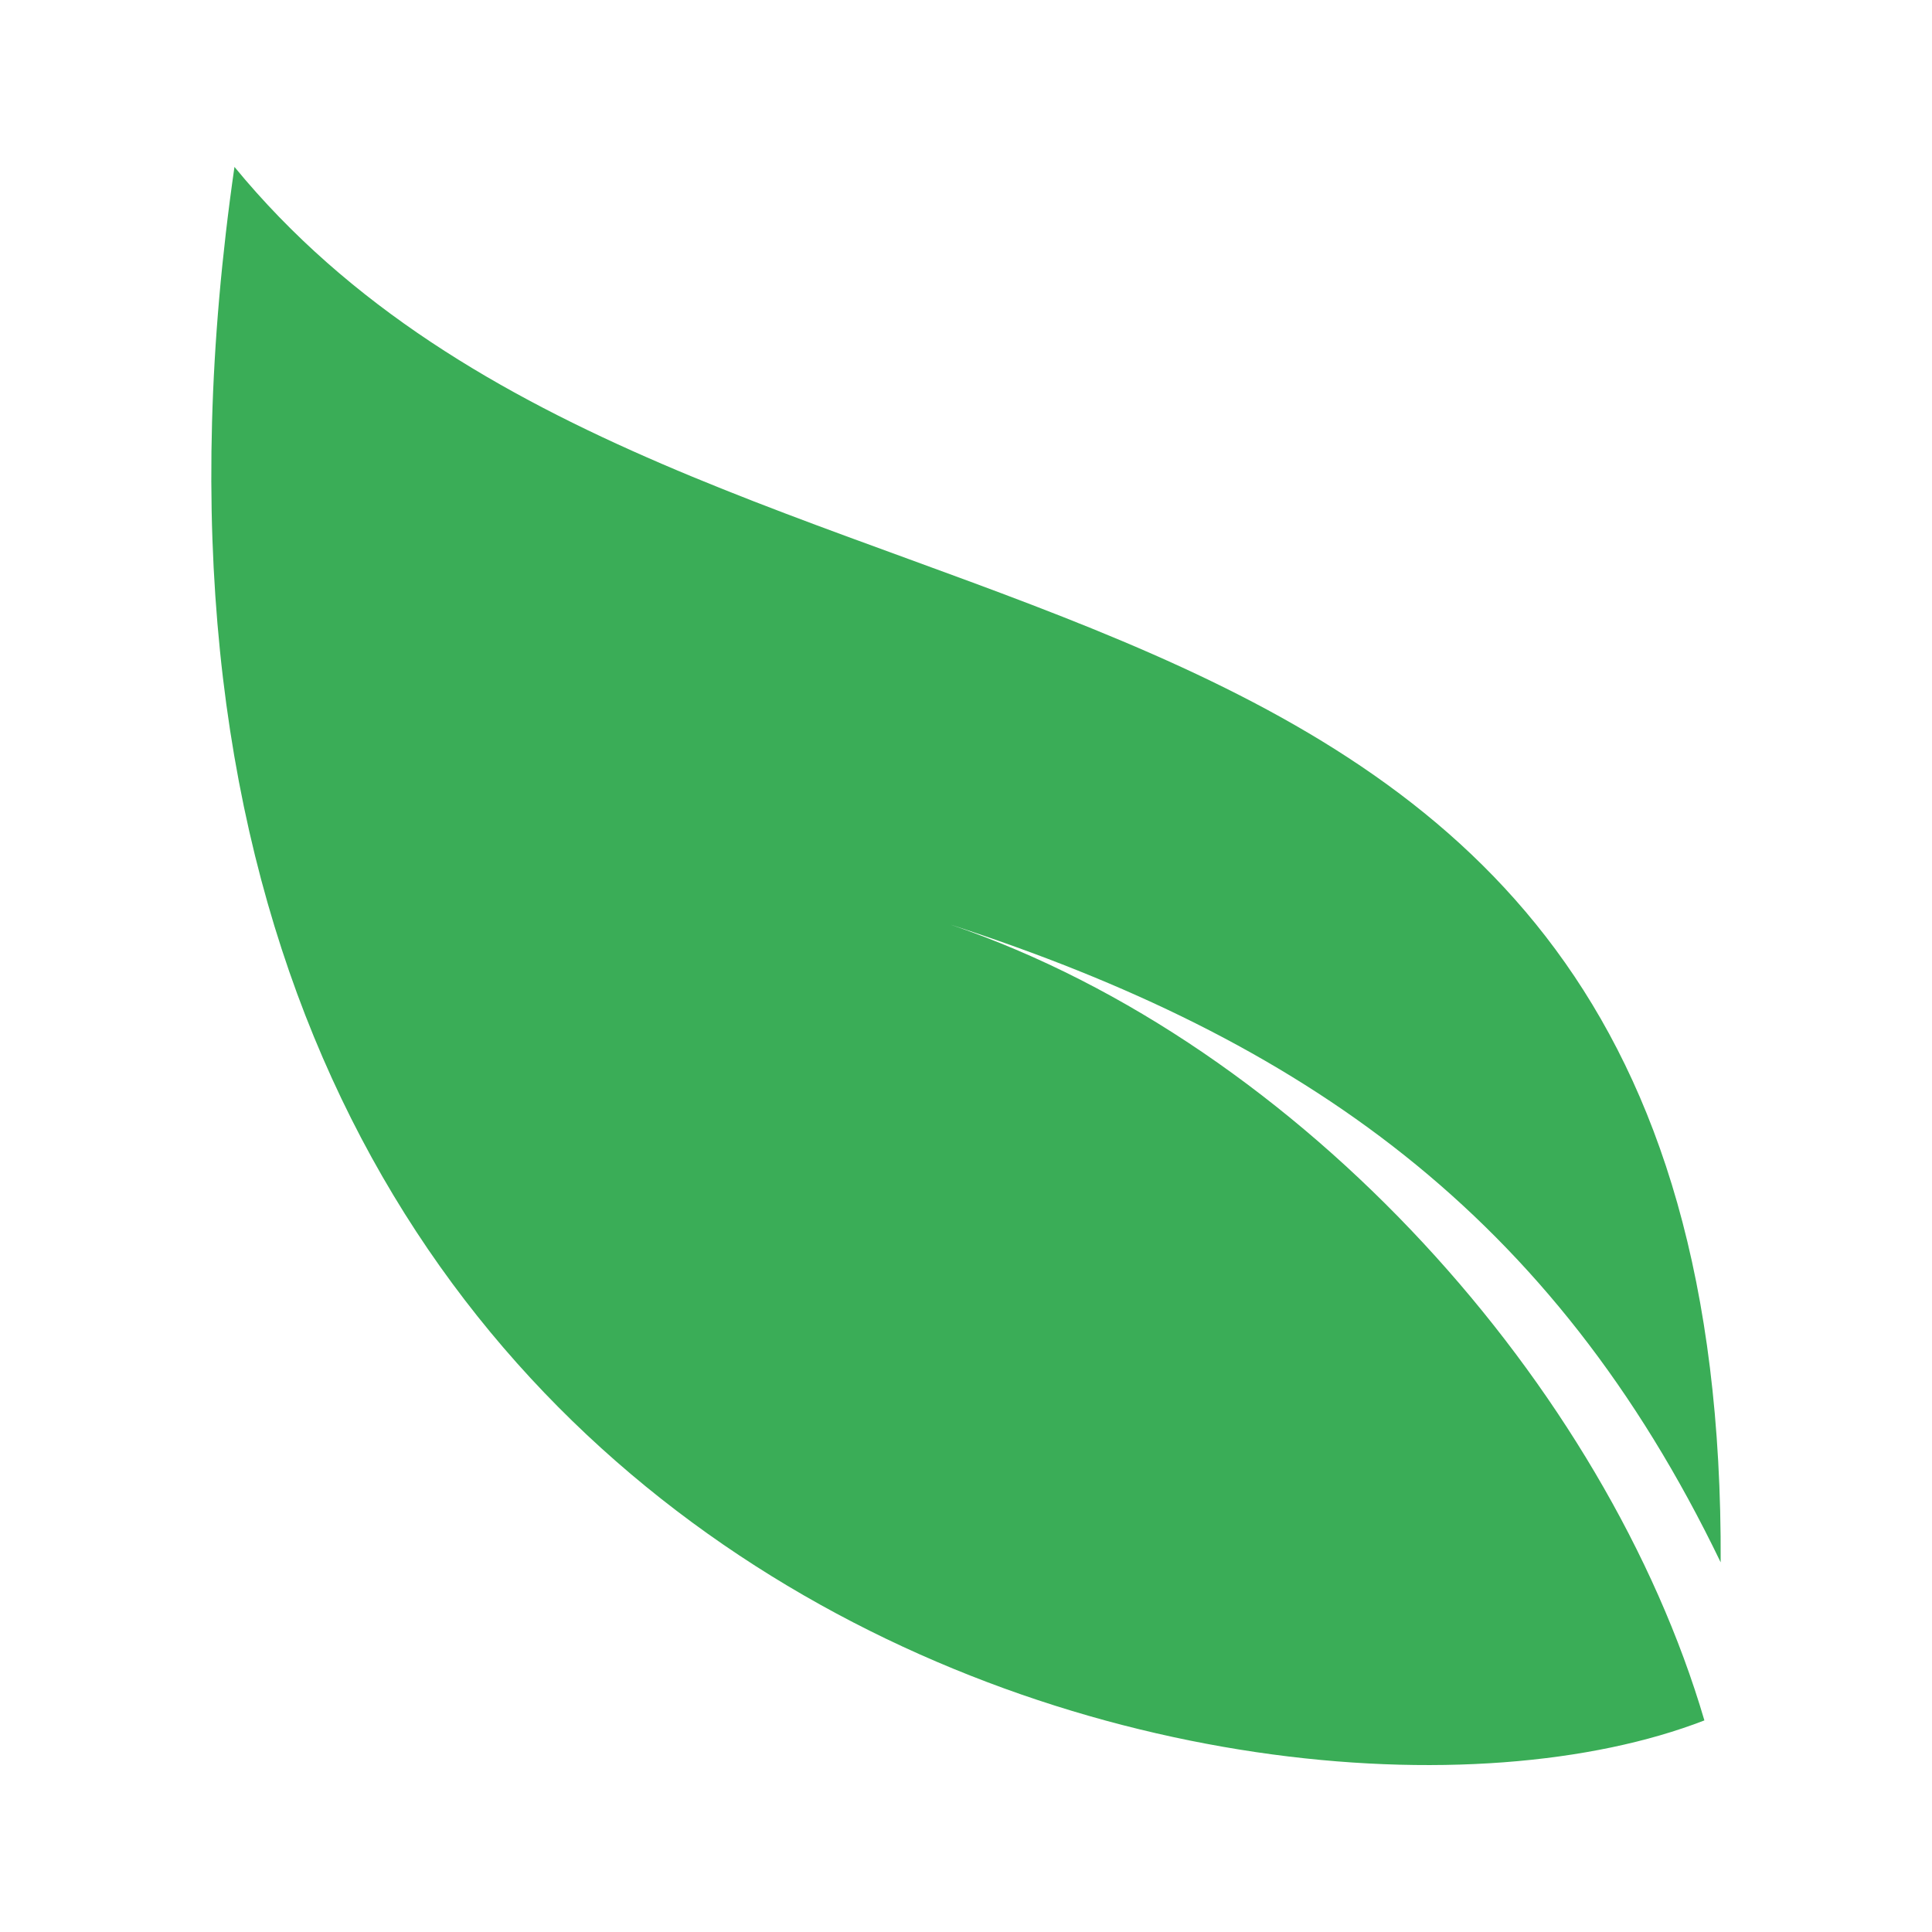
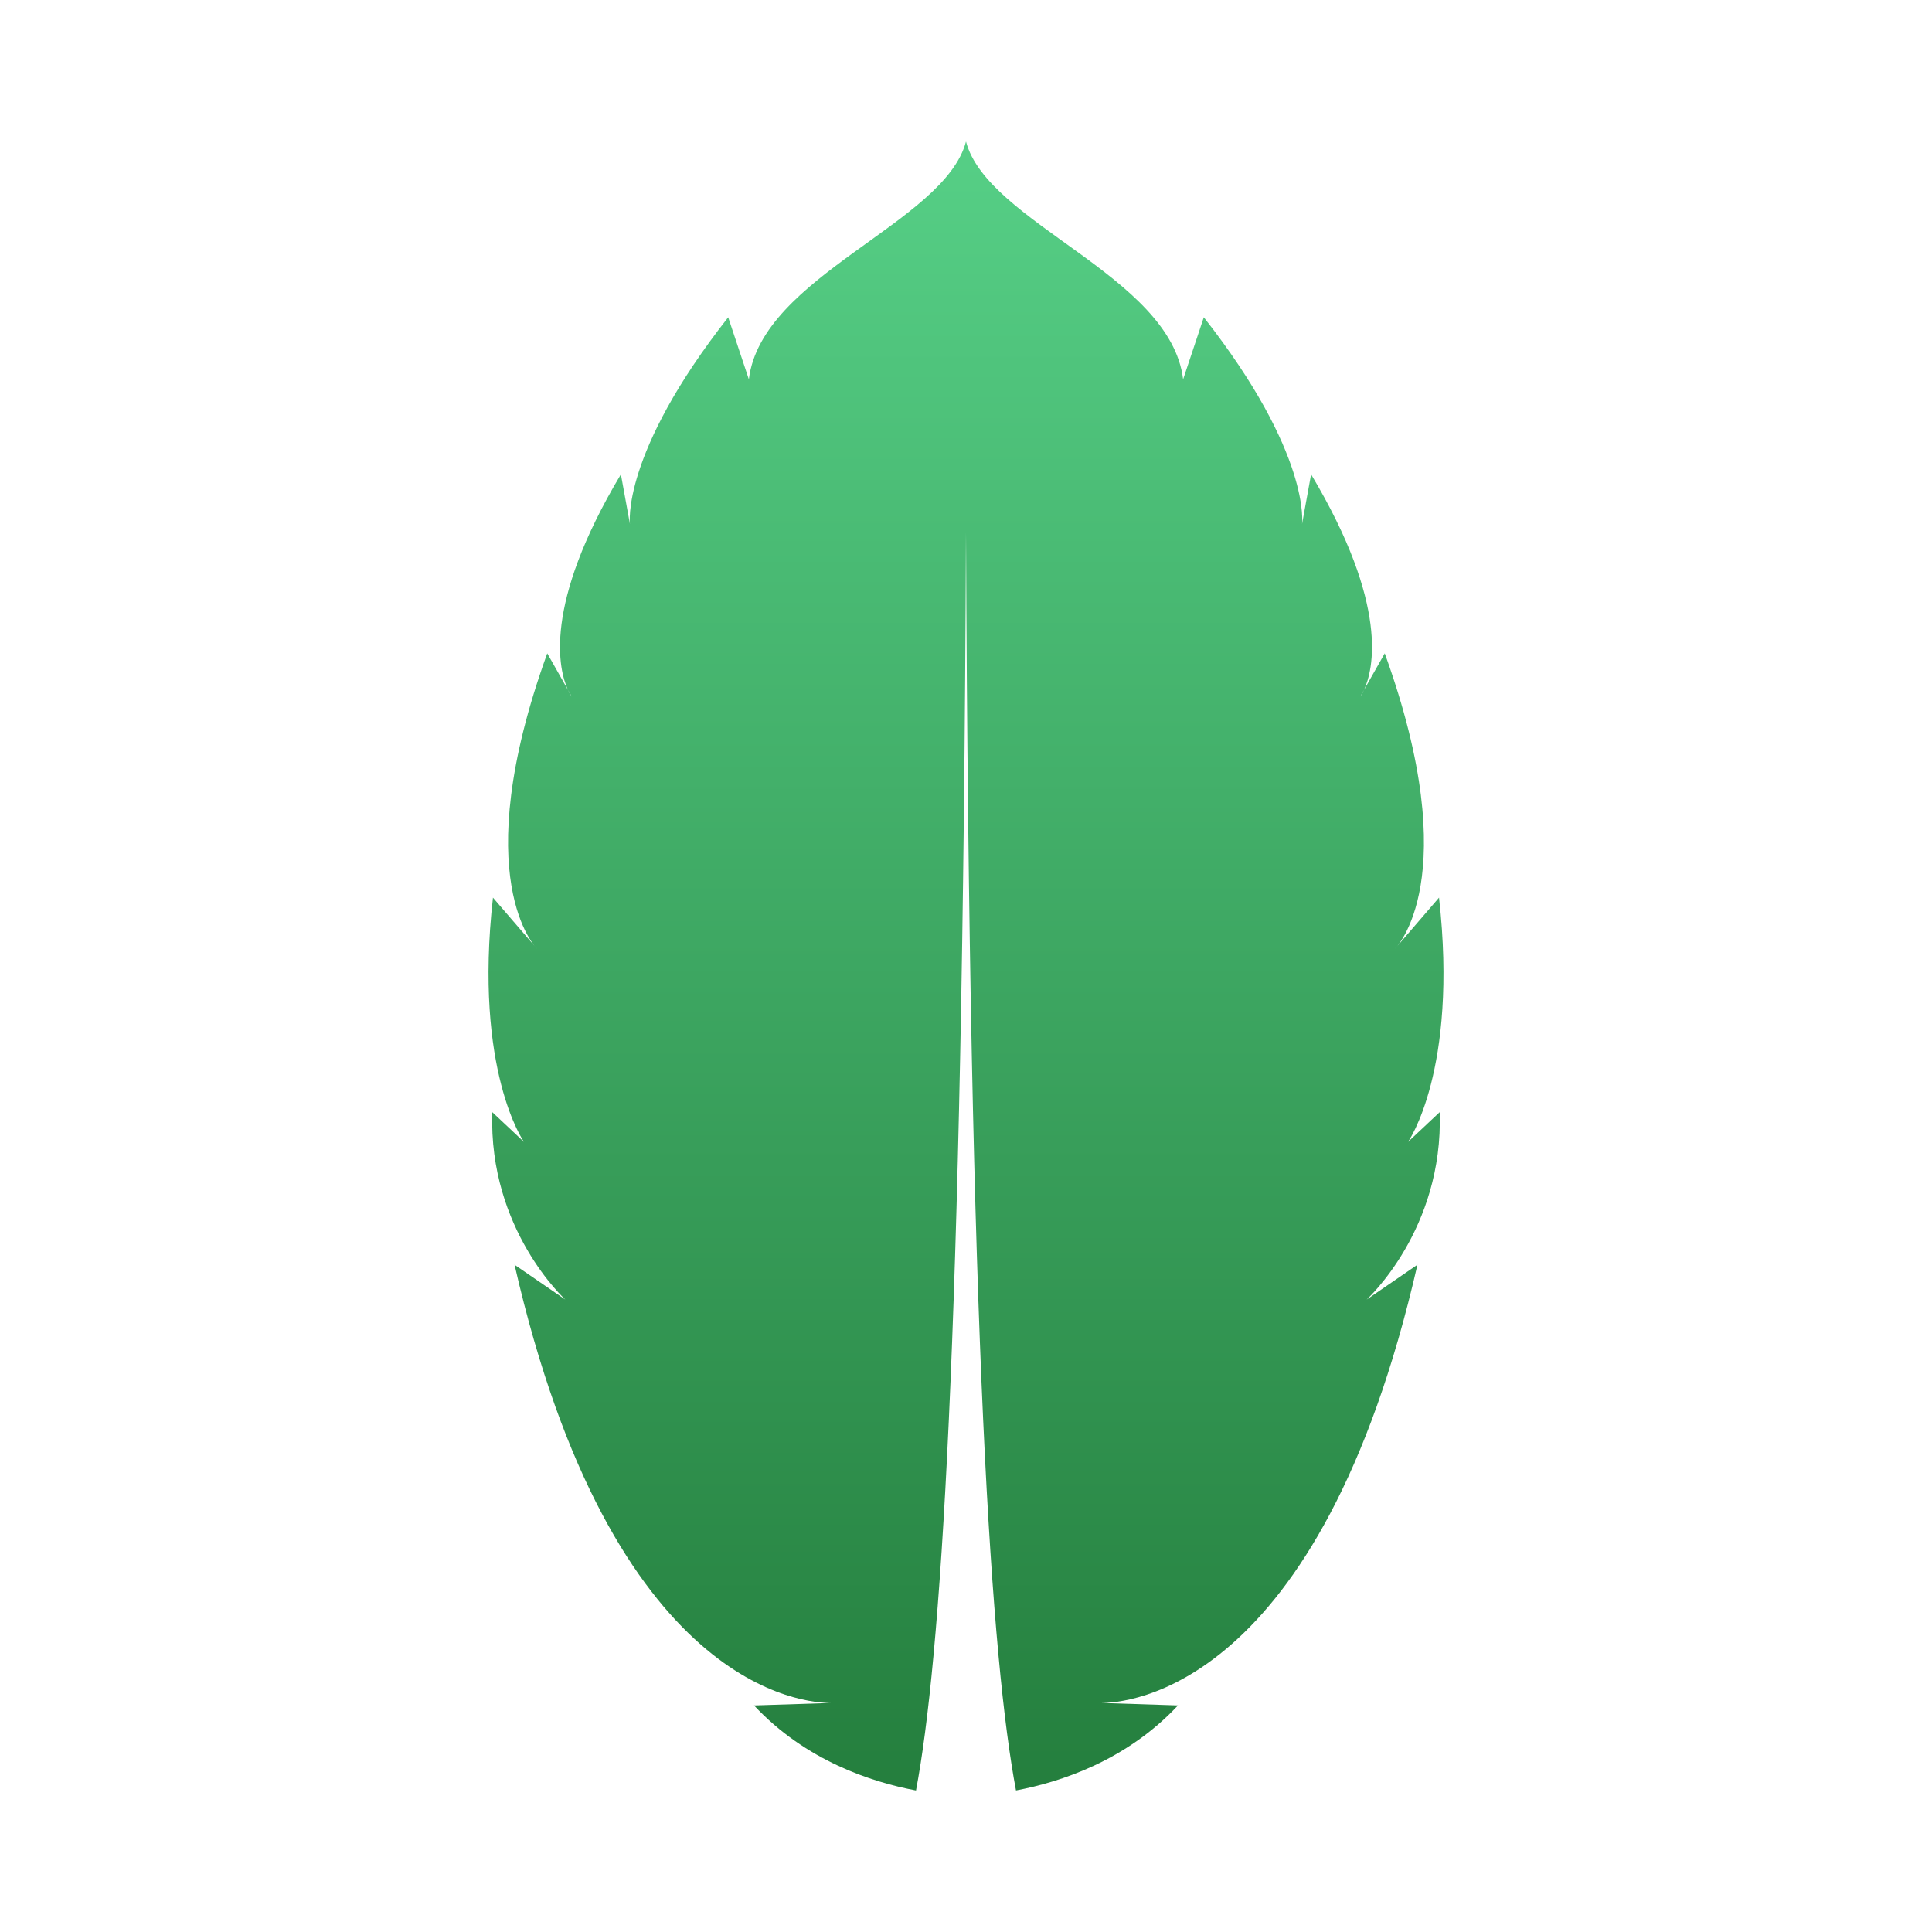
- <svg xmlns="http://www.w3.org/2000/svg" width="256" height="256" viewBox="0 0 256 256" id="svg2" version="1.1">
-   <defs id="defs4" />
-   <g id="layer1" transform="translate(0,-796.3622)">
-     <path style="opacity:1;fill:#3aad57;fill-opacity:1;stroke:none" d="m 225.84,1024.325 c -12.936,-44.056 -53.181,-89.56 -99.901,-105.449 46.718,15.167 79.779,38.28 102.059,84.503 C 228.715,854.593 92.16,892.873 31.068,818.48 3.755,1007.713 166.188,1047.438 225.84,1024.325 Z" id="rect4155" />
-   </g>
+ <svg xmlns="http://www.w3.org/2000/svg" xmlns:xlink="http://www.w3.org/1999/xlink" height="256" width="256">
+   <defs>
+     <linearGradient gradientUnits="userSpaceOnUse" y2="435.85" x2="260.59" y1="665.136" x1="260.59" id="b" xlink:href="#a" gradientTransform="matrix(.95906 0 0 .95906 -121.676 -399.256)" />
+     <linearGradient id="a">
+       <stop offset="0" stop-color="#247e3d" />
+       <stop offset="1" stop-color="#56cf86" />
+     </linearGradient>
+   </defs>
+   <path d="M127.999 18.753c-2.84 10.841-27.094 17.766-28.772 31.512l-2.738-8.22c-14.28 18.187-13.017 27.401-13.017 27.401l-1.2-6.593C71.85 80.279 74.057 88.816 75.26 91.419l.505.892s-.225-.287-.505-.892l-2.748-4.846c-10.824 29.941-1.371 39.133-1.371 39.133l-5.822-6.764c-2.573 22.94 4.11 32.368 4.11 32.368l-4.196-3.94c-.534 15.582 9.677 24.833 9.677 24.833l-6.73-4.615c12.951 56.58 38.666 58.104 41.982 58.061l-10.25.331c6.836 7.318 15.562 10.156 21.464 11.267 3.218-17.067 6.176-58.395 6.623-166.693.447 108.29 3.407 149.619 6.625 166.69 5.903-1.112 14.629-3.951 21.464-11.267l-10.248-.33c3.32.042 29.03-1.488 41.98-58.062l-6.73 4.616s10.211-9.25 9.677-24.833l-4.196 3.94s6.683-9.427 4.11-32.368l-5.822 6.764s9.453-9.192-1.371-39.133l-2.746 4.84c-.281.609-.508.895-.508.895l.508-.894c1.204-2.609 3.403-11.145-7.015-28.561l-1.199 6.593s1.264-9.215-13.017-27.402l-2.74 8.221c-1.677-13.745-25.93-20.67-28.771-31.51z" fill="url(#b)" fill-rule="evenodd" />
</svg>
